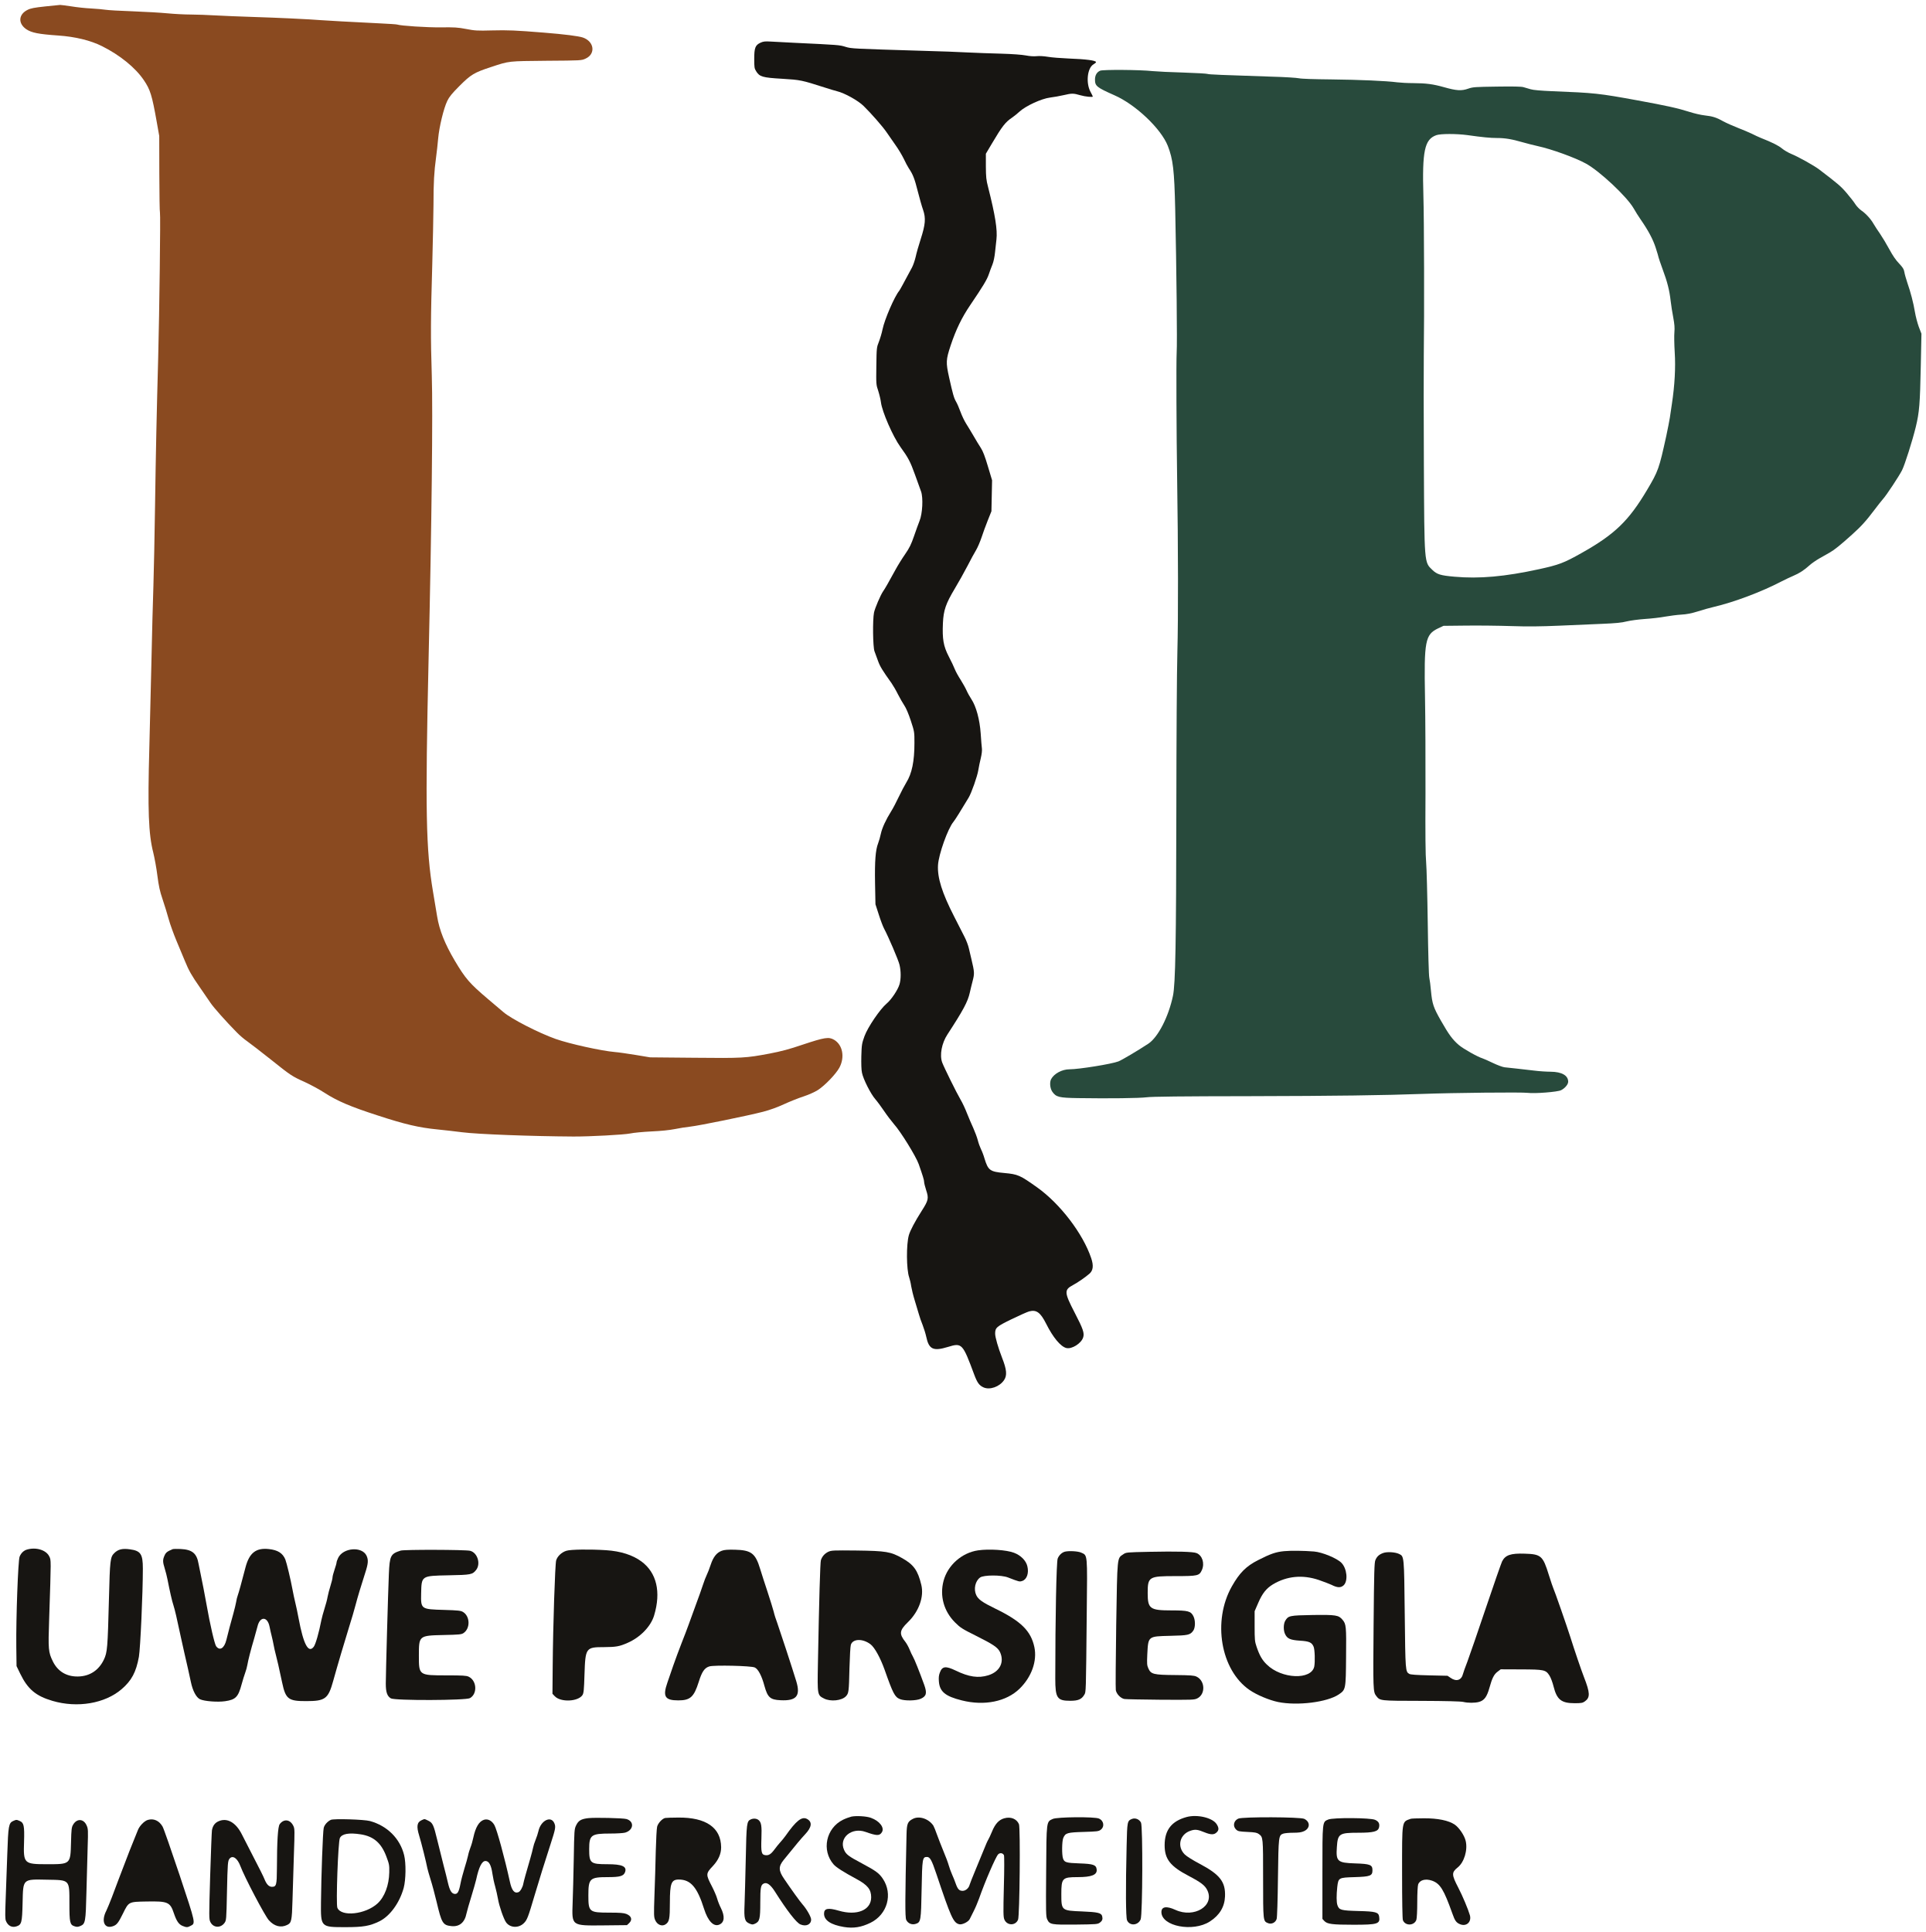
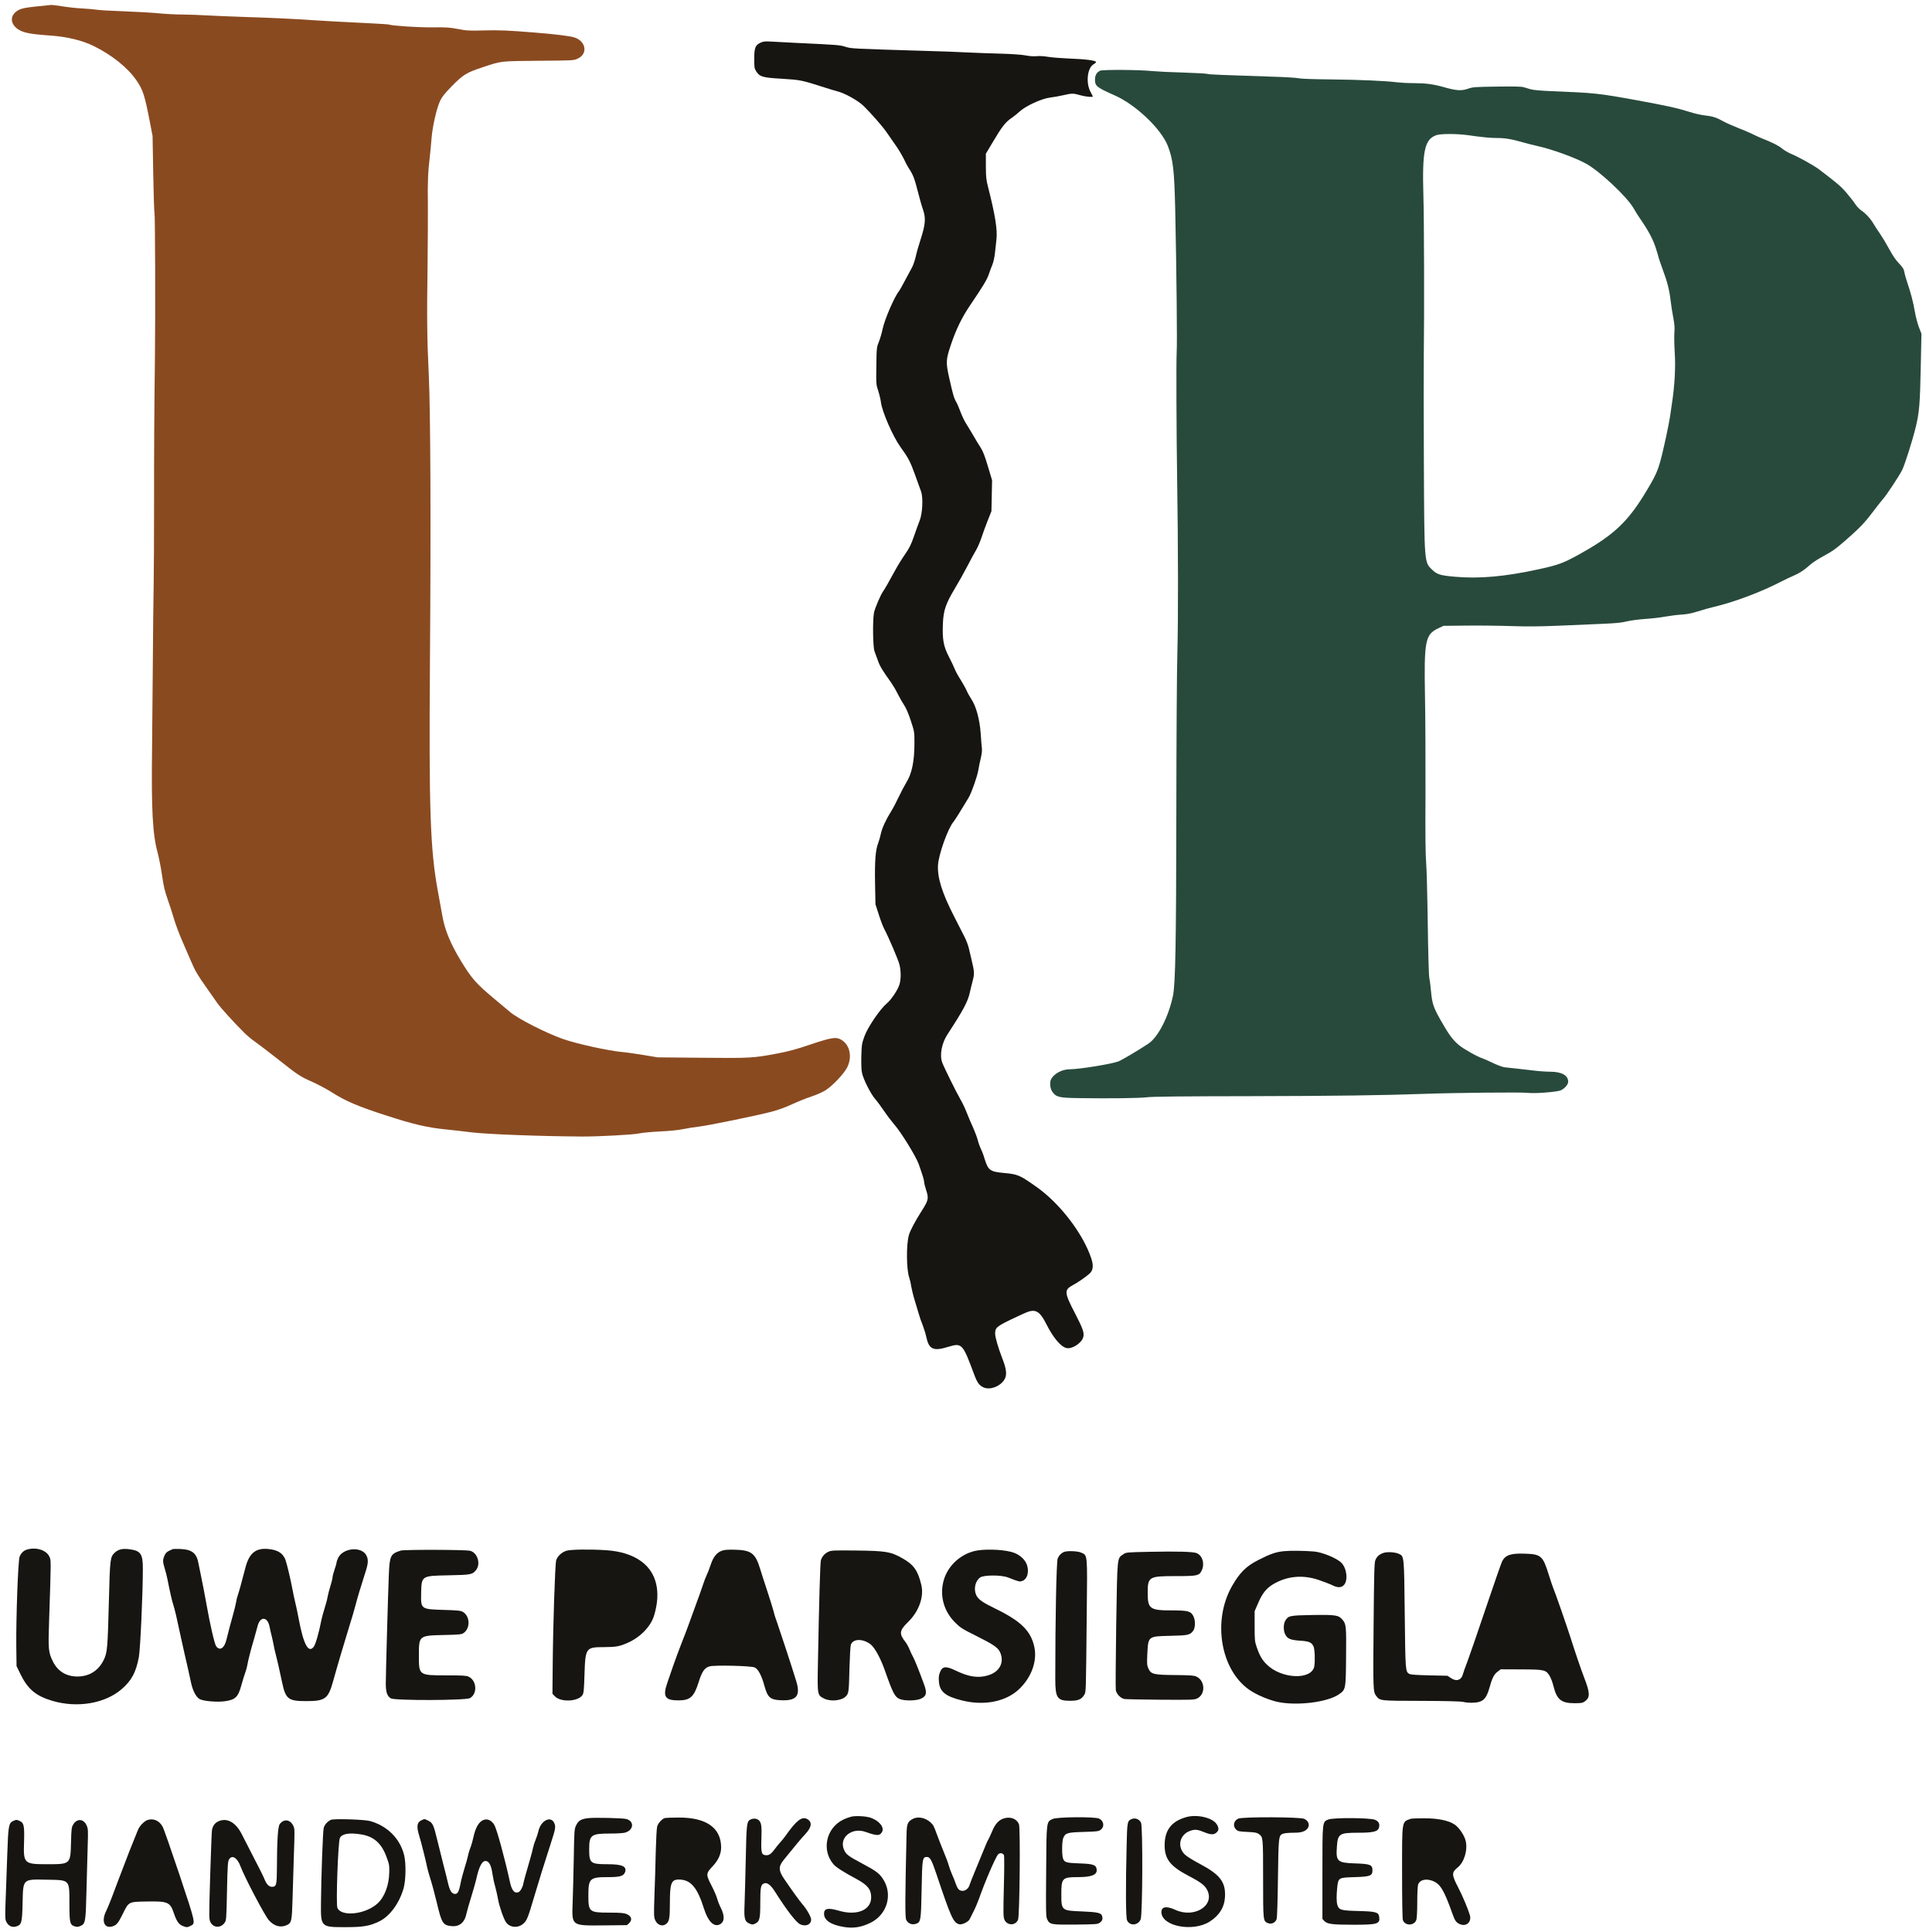
<svg xmlns="http://www.w3.org/2000/svg" viewBox="19 25 2386 2394" role="img" aria-label="Uwe Parsiegla, Handwerksmeister">
  <g id="kabel-wortmarke" transform="translate(0,2438) scale(0.1,-0.1)" fill="#171512" stroke="none">
    <path d="M9613 23601 c-65 -30 -78 -64 -78 -201 0 -103 2 -119 24 -153 42 -68 78 -79 321 -93 230 -14 242 -17 530 -109 58 -19 125 -39 150 -45 95 -23 262 -116 330 -183 93 -91 234 -252 283 -323 23 -34 72 -105 109 -157 38 -52 84 -130 105 -173 20 -44 49 -97 63 -119 52 -77 72 -129 111 -284 22 -86 51 -190 66 -231 36 -105 29 -181 -30 -365 -25 -77 -53 -175 -62 -219 -10 -43 -30 -101 -45 -130 -109 -204 -149 -277 -159 -290 -58 -70 -181 -354 -206 -476 -9 -46 -30 -115 -45 -154 -28 -70 -29 -75 -32 -301 -3 -226 -3 -231 24 -310 14 -44 29 -107 33 -140 14 -116 148 -424 242 -554 98 -135 122 -182 180 -343 30 -84 64 -178 75 -208 28 -78 18 -276 -19 -365 -13 -33 -44 -117 -68 -188 -36 -104 -56 -145 -111 -225 -37 -53 -91 -140 -119 -192 -86 -158 -132 -238 -153 -267 -32 -46 -101 -207 -113 -264 -18 -91 -14 -425 6 -479 9 -25 29 -79 44 -120 24 -68 55 -118 167 -275 19 -27 56 -90 80 -139 25 -49 61 -111 79 -138 21 -30 52 -103 80 -188 45 -137 45 -140 45 -277 0 -226 -31 -378 -101 -490 -21 -34 -63 -114 -94 -179 -30 -64 -72 -144 -94 -178 -65 -104 -112 -206 -127 -277 -8 -38 -23 -91 -34 -119 -32 -82 -43 -217 -38 -497 l5 -258 41 -127 c22 -70 52 -149 66 -175 53 -99 178 -390 191 -448 19 -78 19 -178 0 -242 -20 -69 -103 -192 -160 -239 -80 -67 -234 -293 -274 -404 -32 -89 -35 -105 -39 -246 -2 -94 0 -172 8 -207 16 -80 108 -262 165 -327 26 -30 76 -98 111 -150 35 -52 90 -124 121 -160 84 -94 271 -397 306 -495 51 -146 67 -197 67 -221 0 -13 11 -58 25 -101 34 -103 29 -126 -56 -259 -81 -127 -142 -242 -158 -299 -33 -114 -31 -426 4 -524 8 -24 20 -73 25 -110 6 -36 25 -115 44 -176 19 -60 42 -137 51 -170 9 -33 30 -94 47 -135 16 -41 36 -106 44 -143 33 -158 87 -183 270 -127 173 53 181 44 325 -344 38 -101 62 -134 116 -158 78 -34 197 8 253 90 40 58 34 130 -24 277 -49 126 -86 255 -86 299 0 74 16 88 205 180 97 47 194 90 216 96 90 24 140 -12 211 -153 85 -170 180 -284 251 -301 67 -16 183 57 207 130 18 54 1 105 -105 309 -129 249 -131 282 -23 340 60 32 152 95 205 141 47 40 55 100 23 194 -102 304 -385 674 -670 877 -214 152 -237 162 -407 178 -178 16 -200 33 -245 180 -11 39 -31 91 -44 116 -12 25 -30 74 -39 110 -9 35 -34 102 -55 149 -22 47 -57 130 -79 185 -21 55 -57 132 -80 170 -48 81 -206 402 -227 459 -34 92 -6 240 65 348 196 301 252 405 277 518 8 36 24 103 36 148 23 90 22 106 -16 267 -9 39 -23 99 -32 135 -8 36 -32 99 -53 140 -21 41 -80 156 -130 255 -149 291 -208 479 -199 635 8 134 122 453 191 536 20 24 91 137 189 301 35 58 108 267 119 338 6 38 20 106 31 150 12 50 17 95 14 120 -3 22 -10 105 -15 185 -12 173 -56 337 -116 427 -19 29 -46 77 -59 107 -13 30 -47 89 -74 133 -28 43 -60 101 -71 129 -11 29 -45 101 -76 160 -66 128 -81 215 -72 414 7 157 36 241 145 423 47 78 118 205 158 282 39 77 88 166 108 199 19 32 49 102 67 155 17 53 52 148 77 211 l46 115 4 192 4 192 -52 173 c-36 122 -62 189 -87 227 -19 29 -59 94 -88 145 -29 50 -71 119 -93 154 -22 34 -54 101 -71 148 -17 47 -42 105 -56 128 -26 45 -39 92 -85 297 -42 189 -40 220 19 399 65 195 138 346 242 499 158 233 208 316 230 381 12 36 32 90 45 121 14 34 27 95 33 156 6 55 13 125 17 155 14 120 -15 301 -103 648 -24 91 -27 126 -28 260 l0 155 74 125 c128 216 167 266 250 322 25 17 67 51 93 75 77 71 273 161 378 174 47 6 122 19 168 30 103 24 121 24 207 -1 61 -18 155 -27 155 -16 0 2 -13 30 -30 61 -57 109 -38 290 36 336 19 11 34 24 34 29 0 21 -125 37 -340 45 -96 4 -211 13 -256 21 -48 8 -105 12 -140 8 -37 -4 -87 0 -134 9 -46 9 -165 18 -305 22 -126 3 -313 10 -415 15 -102 6 -347 15 -545 20 -888 27 -895 27 -970 50 -72 23 -91 24 -620 49 -121 6 -258 13 -305 16 -71 4 -92 2 -127 -14z" />
    <path d="M525 4929 c-40 -11 -74 -43 -92 -88 -19 -45 -45 -756 -41 -1116 l3 -240 46 -95 c93 -191 192 -275 399 -336 309 -91 650 -33 857 145 124 107 179 210 214 401 18 104 49 784 49 1094 0 180 -27 220 -161 238 -93 13 -146 0 -193 -47 -50 -49 -54 -86 -66 -563 -16 -616 -20 -666 -63 -757 -64 -134 -177 -207 -322 -209 -141 -2 -249 63 -310 187 -56 114 -59 149 -46 522 25 760 25 731 1 780 -38 78 -163 117 -275 84z" />
    <path d="M2330 4934 c-67 -28 -84 -40 -101 -78 -24 -53 -24 -79 2 -162 12 -38 27 -98 34 -134 29 -148 56 -269 75 -325 18 -57 38 -143 95 -410 14 -66 32 -147 40 -180 27 -115 64 -280 80 -357 23 -110 66 -191 113 -214 53 -25 219 -38 312 -24 130 19 162 52 204 210 14 49 33 114 44 142 11 29 23 73 27 98 8 52 44 193 85 330 15 52 33 118 40 145 30 129 124 128 150 -2 6 -32 18 -84 26 -115 8 -32 19 -81 24 -110 5 -29 18 -87 29 -128 20 -76 32 -131 77 -340 43 -204 77 -230 299 -229 234 0 272 28 333 249 55 198 143 495 196 665 30 94 66 217 81 275 26 100 68 238 120 400 38 117 41 160 16 214 -57 117 -289 99 -351 -28 -11 -23 -20 -49 -20 -57 0 -9 -11 -49 -25 -89 -14 -40 -25 -84 -25 -96 0 -13 -11 -59 -25 -103 -14 -44 -30 -106 -36 -138 -5 -32 -23 -98 -39 -148 -15 -49 -33 -112 -38 -140 -30 -155 -72 -302 -95 -331 -66 -85 -127 30 -187 351 -12 66 -31 155 -42 199 -10 43 -26 113 -33 155 -23 127 -74 338 -90 378 -33 78 -93 116 -203 128 -160 18 -243 -47 -290 -226 -54 -207 -82 -308 -95 -344 -8 -22 -18 -60 -21 -85 -4 -25 -20 -90 -35 -145 -32 -112 -62 -228 -86 -325 -26 -105 -82 -140 -127 -79 -19 25 -77 276 -118 511 -22 123 -55 294 -75 388 -8 36 -19 91 -25 123 -22 130 -79 176 -223 183 -45 2 -89 1 -97 -2z" />
    <path d="M5154 4916 c-125 -40 -136 -63 -146 -291 -10 -227 -38 -1241 -38 -1357 0 -106 17 -156 63 -183 48 -29 930 -26 980 3 95 54 85 218 -17 266 -28 13 -73 16 -270 16 -348 0 -346 -1 -346 245 0 248 0 248 305 255 194 4 223 7 248 24 86 58 82 209 -7 262 -27 16 -59 20 -231 25 -290 8 -291 9 -287 202 5 223 0 220 340 227 279 5 296 9 341 66 61 77 16 217 -76 238 -62 14 -817 16 -859 2z" />
    <path d="M7208 4914 c-59 -18 -112 -68 -127 -119 -14 -48 -39 -808 -43 -1307 l-3 -346 29 -31 c74 -77 289 -67 343 15 15 24 19 60 25 257 11 329 16 337 243 337 147 1 189 8 289 52 158 68 291 205 331 342 87 290 31 528 -157 667 -109 81 -258 128 -438 140 -201 13 -438 10 -492 -7z" />
    <path d="M9133 4914 c-63 -23 -106 -77 -138 -175 -15 -46 -37 -102 -48 -124 -11 -22 -33 -78 -48 -125 -15 -47 -55 -159 -89 -250 -34 -91 -74 -201 -89 -245 -16 -44 -54 -145 -86 -225 -31 -80 -77 -203 -102 -275 -24 -71 -58 -168 -74 -215 -60 -172 -31 -220 135 -220 148 0 194 41 253 228 40 128 72 175 132 193 59 18 516 8 562 -13 42 -18 87 -103 120 -227 40 -144 71 -173 199 -179 199 -10 251 53 196 235 -47 155 -208 645 -236 723 -16 41 -36 104 -44 140 -9 36 -44 146 -76 245 -33 99 -74 226 -91 282 -59 196 -110 235 -313 240 -90 2 -132 -1 -163 -13z" />
    <path d="M12308 4919 c-200 -29 -375 -183 -427 -377 -50 -187 3 -378 143 -517 64 -64 89 -80 256 -163 218 -109 274 -147 301 -205 56 -125 -4 -242 -146 -286 -123 -38 -241 -21 -405 59 -123 59 -166 54 -195 -25 -13 -33 -16 -62 -12 -111 10 -126 79 -183 283 -234 281 -71 553 -15 717 145 149 146 219 343 183 515 -43 201 -165 322 -486 478 -158 77 -209 113 -234 166 -35 74 -13 176 48 219 45 32 263 33 346 0 142 -55 141 -54 176 -43 57 19 84 97 63 182 -16 70 -82 136 -165 167 -94 36 -309 50 -446 30z" />
    <path d="M10454 4902 c-46 -22 -78 -58 -93 -105 -9 -30 -22 -479 -37 -1287 -7 -384 -7 -385 76 -427 80 -41 220 -27 271 28 35 38 37 52 44 349 4 140 11 270 17 288 23 77 147 81 244 7 51 -39 121 -166 174 -314 105 -298 127 -339 190 -365 59 -24 202 -21 258 4 71 32 80 70 43 173 -57 158 -122 321 -141 352 -10 16 -28 55 -40 85 -12 30 -35 72 -51 93 -81 102 -76 143 30 246 137 133 202 315 166 463 -43 179 -94 250 -236 330 -144 81 -201 90 -564 95 -288 3 -313 2 -351 -15z" />
    <path d="M16100 4909 c-102 -10 -167 -32 -322 -111 -148 -75 -230 -157 -325 -325 -243 -430 -139 -1038 219 -1284 90 -62 243 -126 353 -149 240 -49 610 -3 753 94 86 59 87 60 90 466 4 378 1 406 -44 459 -48 58 -82 63 -371 59 -286 -5 -301 -8 -339 -72 -23 -40 -24 -120 -1 -166 27 -56 65 -72 182 -80 116 -7 148 -21 171 -75 15 -36 19 -186 8 -245 -35 -170 -405 -156 -588 24 -58 56 -90 112 -127 221 -22 64 -24 86 -24 255 l0 185 45 104 c51 118 100 179 182 229 173 103 366 122 568 54 63 -22 134 -49 157 -60 74 -38 117 -39 153 -4 54 55 39 205 -28 275 -53 57 -240 134 -342 142 -123 10 -290 12 -370 4z" />
    <path d="M13385 4903 c-38 -10 -73 -43 -90 -85 -16 -40 -30 -739 -30 -1488 0 -241 23 -275 185 -275 98 0 141 18 174 74 22 38 21 0 31 1022 8 734 11 704 -69 740 -40 18 -150 24 -201 12z" />
    <path d="M14429 4901 c-283 -6 -286 -6 -322 -31 -77 -52 -73 -13 -87 -875 -6 -423 -9 -787 -5 -808 9 -49 61 -102 107 -110 18 -3 220 -7 448 -9 396 -2 417 -2 455 17 104 52 97 219 -11 270 -31 14 -72 17 -263 19 -270 2 -301 10 -333 83 -17 38 -18 58 -13 171 12 230 6 225 285 232 222 5 245 10 284 63 27 37 29 126 3 179 -32 64 -65 73 -272 73 -267 0 -295 20 -295 215 0 202 14 210 343 210 281 0 296 4 329 76 36 82 5 180 -66 209 -42 18 -245 23 -587 16z" />
    <path d="M17327 4886 c-49 -18 -76 -42 -95 -86 -14 -30 -17 -137 -23 -810 -7 -794 -6 -825 32 -874 49 -62 38 -61 559 -62 306 -1 491 -6 520 -13 58 -14 144 -14 195 0 65 18 98 63 129 174 34 122 56 167 103 202 l37 28 250 -1 c292 -1 308 -5 355 -78 16 -26 38 -85 50 -134 41 -163 96 -207 261 -207 83 0 99 3 127 23 67 48 65 105 -12 302 -36 93 -118 335 -170 500 -41 130 -199 583 -209 599 -4 6 -29 81 -56 166 -73 237 -96 257 -299 263 -173 6 -240 -17 -280 -96 -10 -21 -101 -280 -201 -577 -100 -297 -203 -596 -229 -665 -27 -69 -51 -137 -54 -151 -19 -79 -82 -100 -152 -51 l-40 27 -225 5 c-161 4 -232 9 -248 18 -49 28 -49 34 -57 737 -8 731 -7 719 -71 750 -48 23 -150 29 -197 11z" />
    <path d="M10740 1620 c-25 -6 -72 -23 -105 -39 -211 -104 -269 -379 -116 -554 33 -37 124 -95 284 -181 137 -74 181 -129 181 -226 0 -159 -176 -232 -401 -166 -134 39 -183 29 -183 -37 0 -82 84 -138 247 -165 118 -19 214 -4 330 53 208 103 278 355 152 544 -46 69 -85 98 -259 191 -168 89 -197 111 -222 168 -67 150 95 284 267 222 138 -49 172 -50 201 -5 37 56 -27 141 -136 180 -55 20 -179 27 -240 15z" />
    <path d="M14893 1615 c-187 -51 -273 -161 -273 -350 0 -172 70 -261 298 -380 154 -81 202 -118 231 -178 93 -192 -163 -349 -395 -243 -111 51 -174 41 -174 -27 0 -176 390 -252 600 -117 120 77 183 181 188 310 8 181 -63 272 -312 404 -86 45 -165 95 -187 117 -99 99 -62 250 72 294 57 19 87 16 174 -20 79 -32 119 -32 151 1 28 27 27 56 -2 101 -51 79 -239 123 -371 88z" />
    <path d="M7480 1601 c-89 -10 -123 -30 -151 -88 -23 -47 -24 -59 -30 -418 -4 -203 -10 -449 -14 -545 -10 -287 -18 -282 387 -278 l286 3 26 24 c45 42 31 89 -34 115 -32 12 -77 16 -208 16 -252 0 -262 8 -262 213 0 211 17 227 243 227 150 0 194 13 212 63 24 70 -37 97 -218 97 -212 0 -227 12 -227 187 0 175 24 193 258 193 81 0 164 5 186 11 107 30 119 140 17 169 -43 12 -391 20 -471 11z" />
    <path d="M8432 1603 c-36 -7 -89 -64 -100 -108 -6 -22 -13 -159 -17 -305 -3 -146 -10 -388 -16 -538 -9 -260 -8 -276 10 -317 25 -56 83 -79 126 -51 48 31 55 68 55 271 0 239 18 285 110 285 148 0 229 -95 314 -365 47 -149 118 -223 187 -194 66 27 73 102 20 208 -16 31 -37 84 -46 117 -9 32 -39 101 -65 151 -76 146 -76 157 12 250 70 75 103 151 103 233 -2 243 -187 371 -530 368 -77 0 -150 -3 -163 -5z" />
    <path d="M11501 1592 c-65 -33 -76 -59 -79 -195 -18 -792 -19 -1023 -4 -1056 21 -45 70 -66 119 -50 62 20 65 39 72 429 7 377 10 400 65 400 39 0 59 -36 117 -208 182 -543 211 -608 284 -626 35 -9 113 29 130 64 7 14 29 59 50 100 21 41 50 111 66 155 74 212 206 516 236 547 23 23 57 18 72 -10 5 -10 5 -177 -1 -389 -8 -323 -7 -376 6 -408 33 -78 139 -79 170 -2 20 47 30 1139 11 1183 -28 66 -101 96 -182 73 -66 -18 -113 -69 -152 -165 -18 -43 -39 -89 -47 -101 -8 -12 -32 -66 -53 -120 -22 -54 -69 -169 -105 -255 -36 -86 -68 -168 -72 -182 -10 -42 -49 -76 -87 -76 -42 0 -61 20 -86 91 -10 30 -30 79 -44 110 -14 31 -33 83 -42 115 -9 33 -38 111 -65 174 -26 63 -62 156 -80 205 -17 50 -38 100 -45 112 -57 86 -175 126 -254 85z" />
    <path d="M13234 1591 c-80 -36 -78 -20 -82 -652 -4 -507 -3 -559 13 -592 30 -65 50 -68 354 -65 256 3 271 4 298 24 31 23 38 43 29 80 -11 41 -54 51 -251 59 -253 10 -255 11 -255 215 0 198 12 210 203 210 172 0 242 28 235 94 -6 58 -40 70 -211 76 -167 6 -189 12 -206 61 -16 46 -14 213 3 254 27 63 49 69 252 75 165 5 185 7 211 26 52 39 40 114 -22 140 -57 24 -517 20 -571 -5z" />
    <path d="M15533 1595 c-58 -25 -72 -94 -27 -136 23 -21 37 -24 139 -29 94 -4 119 -9 142 -26 53 -40 53 -33 53 -552 0 -531 0 -527 60 -552 44 -18 94 6 108 52 6 19 13 236 16 506 7 523 8 530 66 551 18 6 74 11 124 11 67 0 102 5 132 19 78 35 80 116 4 153 -47 24 -763 27 -817 3z" />
    <path d="M9494 1586 c-52 -23 -55 -43 -64 -496 -5 -228 -12 -481 -15 -561 -8 -175 2 -210 62 -235 33 -14 40 -14 70 0 55 26 63 60 63 260 0 188 6 220 44 237 38 18 83 -15 136 -98 152 -240 267 -388 317 -409 70 -30 133 -1 133 60 0 34 -57 133 -109 191 -28 31 -138 184 -226 314 -70 102 -71 153 -5 234 158 196 219 268 265 317 84 89 92 154 24 191 -64 34 -134 -21 -266 -209 -18 -25 -47 -61 -66 -81 -18 -20 -50 -59 -71 -88 -44 -59 -71 -76 -112 -71 -49 5 -56 33 -50 206 6 157 -1 200 -35 229 -24 20 -63 23 -95 9z" />
    <path d="M14215 1591 c-58 -24 -59 -30 -66 -335 -13 -532 -10 -883 5 -920 31 -74 137 -67 169 11 24 61 28 1154 4 1199 -22 42 -71 61 -112 45z" />
    <path d="M16648 1584 c-75 -31 -73 -16 -73 -661 l0 -571 24 -26 c36 -38 98 -46 362 -46 299 0 331 10 317 100 -8 55 -42 65 -256 70 -218 6 -240 12 -261 72 -13 37 -13 124 -2 227 14 114 16 115 216 121 193 6 220 16 220 85 0 68 -28 79 -214 85 -220 7 -240 24 -227 203 11 165 29 177 266 177 187 0 243 15 256 64 11 47 -3 76 -49 96 -57 26 -518 29 -579 4z" />
    <path d="M17670 1593 c-114 -41 -108 -6 -108 -669 0 -360 4 -569 10 -587 28 -74 141 -71 167 4 6 19 11 108 11 219 0 111 5 200 11 219 20 56 91 75 172 47 101 -36 146 -110 252 -407 31 -90 49 -114 96 -133 79 -32 144 29 121 112 -21 73 -90 238 -144 342 -83 159 -84 188 -8 249 82 65 127 217 100 330 -16 68 -81 164 -136 202 -75 51 -210 79 -384 78 -80 0 -152 -3 -160 -6z" />
    <path d="M2022 1579 c-45 -13 -106 -77 -125 -130 -9 -24 -35 -89 -58 -144 -23 -55 -65 -163 -94 -240 -29 -77 -70 -183 -90 -235 -20 -52 -56 -147 -79 -210 -24 -63 -55 -138 -69 -167 -66 -128 -24 -227 80 -192 49 16 69 41 126 157 73 148 69 146 293 150 263 5 292 -7 338 -145 33 -97 61 -139 109 -158 47 -19 61 -19 96 0 66 34 70 17 -134 631 -103 307 -197 578 -211 601 -42 73 -110 103 -182 82z" />
    <path d="M4290 1580 c-40 -18 -80 -61 -89 -100 -11 -40 -31 -598 -34 -922 -3 -309 -4 -308 304 -308 220 0 299 14 419 72 131 64 251 229 302 415 27 102 30 305 5 406 -51 206 -209 363 -423 422 -74 20 -445 31 -484 15z m370 -180 c159 -25 253 -106 316 -272 36 -96 39 -109 37 -199 -3 -160 -58 -305 -145 -385 -149 -137 -450 -169 -498 -54 -19 45 9 819 31 864 25 53 112 69 259 46z" />
    <path d="M5415 1576 c-59 -26 -67 -76 -31 -193 24 -76 88 -332 101 -403 4 -19 22 -82 40 -140 19 -58 52 -183 75 -278 62 -263 77 -288 183 -299 99 -10 165 44 187 157 7 30 33 125 60 210 26 85 53 180 60 210 33 155 71 230 115 230 43 0 71 -51 86 -157 6 -43 21 -114 34 -158 12 -44 28 -114 35 -155 14 -86 70 -248 100 -290 49 -69 154 -75 219 -12 42 40 54 73 135 347 58 196 124 407 197 632 61 188 66 214 49 257 -39 103 -170 40 -199 -95 -6 -27 -22 -75 -35 -107 -13 -31 -27 -75 -31 -97 -4 -22 -20 -83 -35 -135 -52 -177 -79 -275 -86 -311 -7 -43 -38 -97 -59 -105 -51 -20 -84 19 -108 131 -64 292 -161 648 -192 701 -32 55 -82 80 -130 64 -60 -20 -103 -93 -130 -218 -8 -38 -23 -93 -35 -122 -11 -29 -26 -76 -31 -104 -6 -28 -26 -100 -45 -160 -18 -59 -41 -145 -49 -189 -19 -99 -36 -129 -72 -125 -38 4 -61 43 -83 138 -11 47 -35 146 -55 220 -19 74 -53 212 -76 305 -47 195 -58 218 -114 245 -48 23 -42 23 -80 6z" />
    <path d="M354 1566 c-56 -25 -62 -57 -74 -418 -6 -178 -15 -428 -20 -557 -7 -188 -7 -239 4 -265 25 -60 75 -85 131 -66 63 21 69 46 75 290 7 303 -3 294 305 288 283 -5 275 4 275 -294 0 -236 6 -265 63 -283 29 -10 42 -9 72 3 63 27 67 47 76 421 4 182 11 431 15 555 7 214 6 228 -13 271 -37 84 -121 88 -167 9 -19 -31 -22 -57 -26 -220 -7 -272 -6 -270 -296 -270 -288 0 -295 7 -286 279 6 198 -2 235 -54 257 -40 17 -41 17 -80 0z" />
    <path d="M2895 1561 c-44 -20 -70 -57 -79 -111 -3 -19 -13 -274 -22 -566 -15 -507 -15 -534 2 -569 35 -74 127 -80 176 -12 22 31 23 40 30 372 8 375 10 399 34 426 39 43 96 2 132 -93 51 -137 302 -615 353 -672 67 -75 148 -97 226 -59 54 25 60 51 67 303 3 124 11 374 17 556 11 317 11 334 -7 370 -39 80 -117 89 -168 21 -23 -31 -34 -205 -35 -552 -1 -203 -7 -225 -62 -225 -37 0 -67 31 -93 97 -10 26 -69 145 -131 263 -61 118 -127 247 -146 285 -75 153 -186 216 -294 166z" />
  </g>
-   <g id="u" transform="translate(0,2438) scale(0.1,-0.1)" fill="#8A4A20" stroke="none">
-     <path d="M747 24050 c-131 -14 -178 -23 -215 -42 -114 -56 -121 -169 -15 -241 65 -43 150 -60 393 -77 210 -14 403 -61 544 -132 222 -111 413 -266 518 -421 80 -118 101 -186 159 -512 l32 -180 1 -470 c1 -258 4 -475 8 -481 8 -12 -7 -1234 -22 -1794 -19 -691 -29 -1154 -39 -1840 -5 -371 -15 -812 -20 -980 -6 -168 -18 -618 -26 -1000 -9 -382 -20 -843 -25 -1025 -21 -762 -10 -1060 49 -1290 16 -66 40 -194 51 -285 17 -131 30 -192 65 -295 24 -71 58 -181 75 -244 17 -62 61 -184 97 -270 36 -86 83 -198 104 -249 49 -120 83 -180 189 -332 48 -69 106 -153 129 -188 39 -58 192 -230 326 -366 33 -34 90 -83 128 -109 37 -26 165 -125 285 -220 255 -204 268 -213 433 -287 69 -32 177 -90 240 -131 160 -103 319 -171 659 -281 335 -110 513 -151 738 -173 86 -9 225 -24 307 -35 191 -25 864 -50 1380 -53 200 -1 630 22 705 38 41 9 158 20 260 25 117 5 224 16 290 29 58 12 145 26 195 31 103 11 707 134 900 184 84 22 176 55 260 94 72 33 180 76 242 96 64 21 139 55 175 78 88 56 225 199 268 278 70 131 41 283 -66 346 -65 38 -116 30 -384 -59 -173 -59 -269 -84 -414 -112 -298 -56 -334 -58 -936 -52 l-545 5 -180 30 c-99 16 -215 33 -257 36 -165 14 -564 102 -733 162 -210 74 -550 249 -647 332 -36 31 -122 104 -190 161 -230 195 -281 254 -414 478 -122 207 -190 376 -218 548 -9 55 -32 193 -51 306 -88 522 -97 1007 -55 2869 39 1701 54 3079 40 3525 -15 472 -14 710 6 1385 7 267 14 598 15 735 0 273 8 409 32 585 9 63 20 169 26 235 13 143 68 372 113 465 24 50 58 92 152 186 139 139 181 165 386 232 236 78 209 74 689 79 434 3 435 3 487 27 127 58 107 212 -34 261 -55 18 -223 40 -487 61 -349 28 -439 32 -640 27 -180 -5 -212 -3 -320 18 -104 20 -146 22 -314 20 -171 -2 -494 19 -541 35 -8 3 -100 9 -205 14 -453 23 -589 30 -735 40 -228 16 -507 29 -845 40 -165 5 -374 14 -465 19 -91 6 -228 10 -306 11 -78 0 -208 7 -290 15 -82 8 -275 19 -430 25 -155 5 -305 14 -335 19 -30 5 -110 12 -179 16 -69 3 -179 15 -245 26 -66 10 -129 18 -140 18 -11 -1 -95 -9 -188 -19z" />
+   <g id="u-entzerrt" transform="matrix(1 0 0.015365 1 -11.2318 0)">
+     <g id="u" transform="translate(0,2438) scale(0.1,-0.1)" fill="#8A4A20" stroke="none">
+       <path d="M747 24050 c-131 -14 -178 -23 -215 -42 -114 -56 -121 -169 -15 -241 65 -43 150 -60 393 -77 210 -14 403 -61 544 -132 222 -111 413 -266 518 -421 80 -118 101 -186 159 -512 l32 -180 1 -470 c1 -258 4 -475 8 -481 8 -12 -7 -1234 -22 -1794 -19 -691 -29 -1154 -39 -1840 -5 -371 -15 -812 -20 -980 -6 -168 -18 -618 -26 -1000 -9 -382 -20 -843 -25 -1025 -21 -762 -10 -1060 49 -1290 16 -66 40 -194 51 -285 17 -131 30 -192 65 -295 24 -71 58 -181 75 -244 17 -62 61 -184 97 -270 36 -86 83 -198 104 -249 49 -120 83 -180 189 -332 48 -69 106 -153 129 -188 39 -58 192 -230 326 -366 33 -34 90 -83 128 -109 37 -26 165 -125 285 -220 255 -204 268 -213 433 -287 69 -32 177 -90 240 -131 160 -103 319 -171 659 -281 335 -110 513 -151 738 -173 86 -9 225 -24 307 -35 191 -25 864 -50 1380 -53 200 -1 630 22 705 38 41 9 158 20 260 25 117 5 224 16 290 29 58 12 145 26 195 31 103 11 707 134 900 184 84 22 176 55 260 94 72 33 180 76 242 96 64 21 139 55 175 78 88 56 225 199 268 278 70 131 41 283 -66 346 -65 38 -116 30 -384 -59 -173 -59 -269 -84 -414 -112 -298 -56 -334 -58 -936 -52 l-545 5 -180 30 c-99 16 -215 33 -257 36 -165 14 -564 102 -733 162 -210 74 -550 249 -647 332 -36 31 -122 104 -190 161 -230 195 -281 254 -414 478 -122 207 -190 376 -218 548 -9 55 -32 193 -51 306 -88 522 -97 1007 -55 2869 39 1701 54 3079 40 3525 -15 472 -14 710 6 1385 7 267 14 598 15 735 0 273 8 409 32 585 9 63 20 169 26 235 13 143 68 372 113 465 24 50 58 92 152 186 139 139 181 165 386 232 236 78 209 74 689 79 434 3 435 3 487 27 127 58 107 212 -34 261 -55 18 -223 40 -487 61 -349 28 -439 32 -640 27 -180 -5 -212 -3 -320 18 -104 20 -146 22 -314 20 -171 -2 -494 19 -541 35 -8 3 -100 9 -205 14 -453 23 -589 30 -735 40 -228 16 -507 29 -845 40 -165 5 -374 14 -465 19 -91 6 -228 10 -306 11 -78 0 -208 7 -290 15 -82 8 -275 19 -430 25 -155 5 -305 14 -335 19 -30 5 -110 12 -179 16 -69 3 -179 15 -245 26 -66 10 -129 18 -140 18 -11 -1 -95 -9 -188 -19z" />
+     </g>
  </g>
  <g id="p" transform="translate(0,2438) scale(0.1,-0.1)" fill="#284A3C" stroke="none">
    <path d="M13821 23254 c-41 -17 -64 -57 -64 -110 0 -80 21 -97 240 -194 263 -115 578 -414 662 -627 65 -167 81 -298 92 -788 16 -734 26 -1656 18 -1776 -6 -109 -3 -988 6 -1574 13 -827 14 -1734 3 -2124 -7 -252 -12 -1066 -13 -1986 -2 -1628 -11 -2140 -42 -2285 -55 -261 -184 -511 -304 -592 -129 -85 -328 -203 -371 -220 -86 -33 -490 -98 -607 -98 -92 0 -192 -54 -228 -123 -20 -40 -13 -115 16 -156 47 -66 82 -74 316 -78 395 -6 760 -1 850 10 63 9 441 13 1280 14 1051 2 1677 11 2140 28 380 14 1234 23 1305 13 84 -11 370 11 412 33 48 24 88 72 88 105 0 78 -80 123 -217 124 -51 0 -143 6 -205 14 -62 8 -160 19 -218 25 -58 6 -125 14 -149 16 -24 3 -89 27 -145 54 -55 26 -112 52 -126 56 -61 18 -240 119 -295 166 -78 67 -123 128 -222 302 -93 163 -108 209 -123 368 -5 63 -15 138 -21 165 -6 29 -14 302 -19 679 -5 347 -14 684 -20 750 -8 84 -11 340 -8 850 1 402 -1 939 -6 1195 -13 698 2 777 163 854 l66 31 280 3 c154 2 406 -1 560 -6 205 -7 364 -5 595 5 173 7 414 18 535 23 165 7 240 14 300 30 46 11 143 24 225 30 80 5 192 18 250 29 58 10 148 22 200 25 71 4 126 15 210 41 63 20 151 45 196 55 248 58 589 186 834 314 47 24 114 56 150 71 74 31 135 71 200 130 25 23 81 62 125 87 44 25 101 57 127 72 55 31 131 92 273 220 115 103 178 173 278 306 39 52 88 114 108 137 43 47 197 281 235 355 35 69 128 363 171 538 44 183 52 279 62 765 l8 390 -33 85 c-17 47 -39 130 -48 185 -19 114 -52 241 -95 365 -16 47 -32 105 -36 130 -6 36 -19 56 -66 106 -40 41 -79 99 -120 175 -34 63 -85 148 -113 189 -29 41 -65 97 -81 124 -35 62 -96 129 -153 168 -24 17 -57 51 -73 76 -16 26 -64 88 -107 138 -71 84 -107 115 -342 294 -63 48 -258 157 -344 192 -39 16 -92 47 -118 69 -42 35 -119 74 -261 130 -27 11 -75 33 -108 50 -33 16 -112 50 -177 75 -64 25 -145 61 -179 80 -86 48 -132 63 -231 74 -47 5 -133 25 -191 44 -141 45 -276 75 -641 142 -482 88 -530 93 -1060 114 -139 6 -233 14 -265 24 -27 8 -67 20 -89 26 -26 8 -128 10 -330 7 -269 -4 -296 -5 -356 -26 -82 -29 -144 -25 -296 18 -138 39 -224 50 -384 51 -69 0 -158 5 -199 10 -137 18 -465 32 -816 36 -211 2 -370 7 -400 14 -27 6 -178 16 -335 20 -616 20 -787 27 -799 34 -6 4 -141 12 -299 17 -158 4 -330 13 -382 18 -155 17 -614 20 -649 5z m4549 -798 c191 -27 286 -36 366 -36 102 0 185 -14 309 -50 55 -16 143 -38 196 -50 171 -37 465 -143 599 -217 170 -93 506 -408 590 -553 23 -41 63 -104 88 -140 93 -134 153 -245 187 -352 19 -59 35 -112 35 -118 0 -5 23 -71 50 -146 58 -155 85 -261 100 -395 6 -52 20 -143 32 -204 15 -81 19 -128 14 -181 -4 -40 -2 -152 4 -250 12 -189 0 -408 -35 -639 -9 -55 -20 -131 -25 -169 -6 -38 -26 -141 -45 -230 -89 -405 -99 -434 -237 -666 -229 -386 -402 -552 -813 -783 -220 -124 -280 -146 -526 -200 -421 -92 -741 -121 -1049 -93 -173 15 -216 29 -273 84 -101 97 -99 67 -105 1317 -3 583 -3 1191 -1 1350 7 502 4 1678 -5 1970 -16 554 14 698 160 750 52 19 250 19 384 1z" />
  </g>
</svg>
